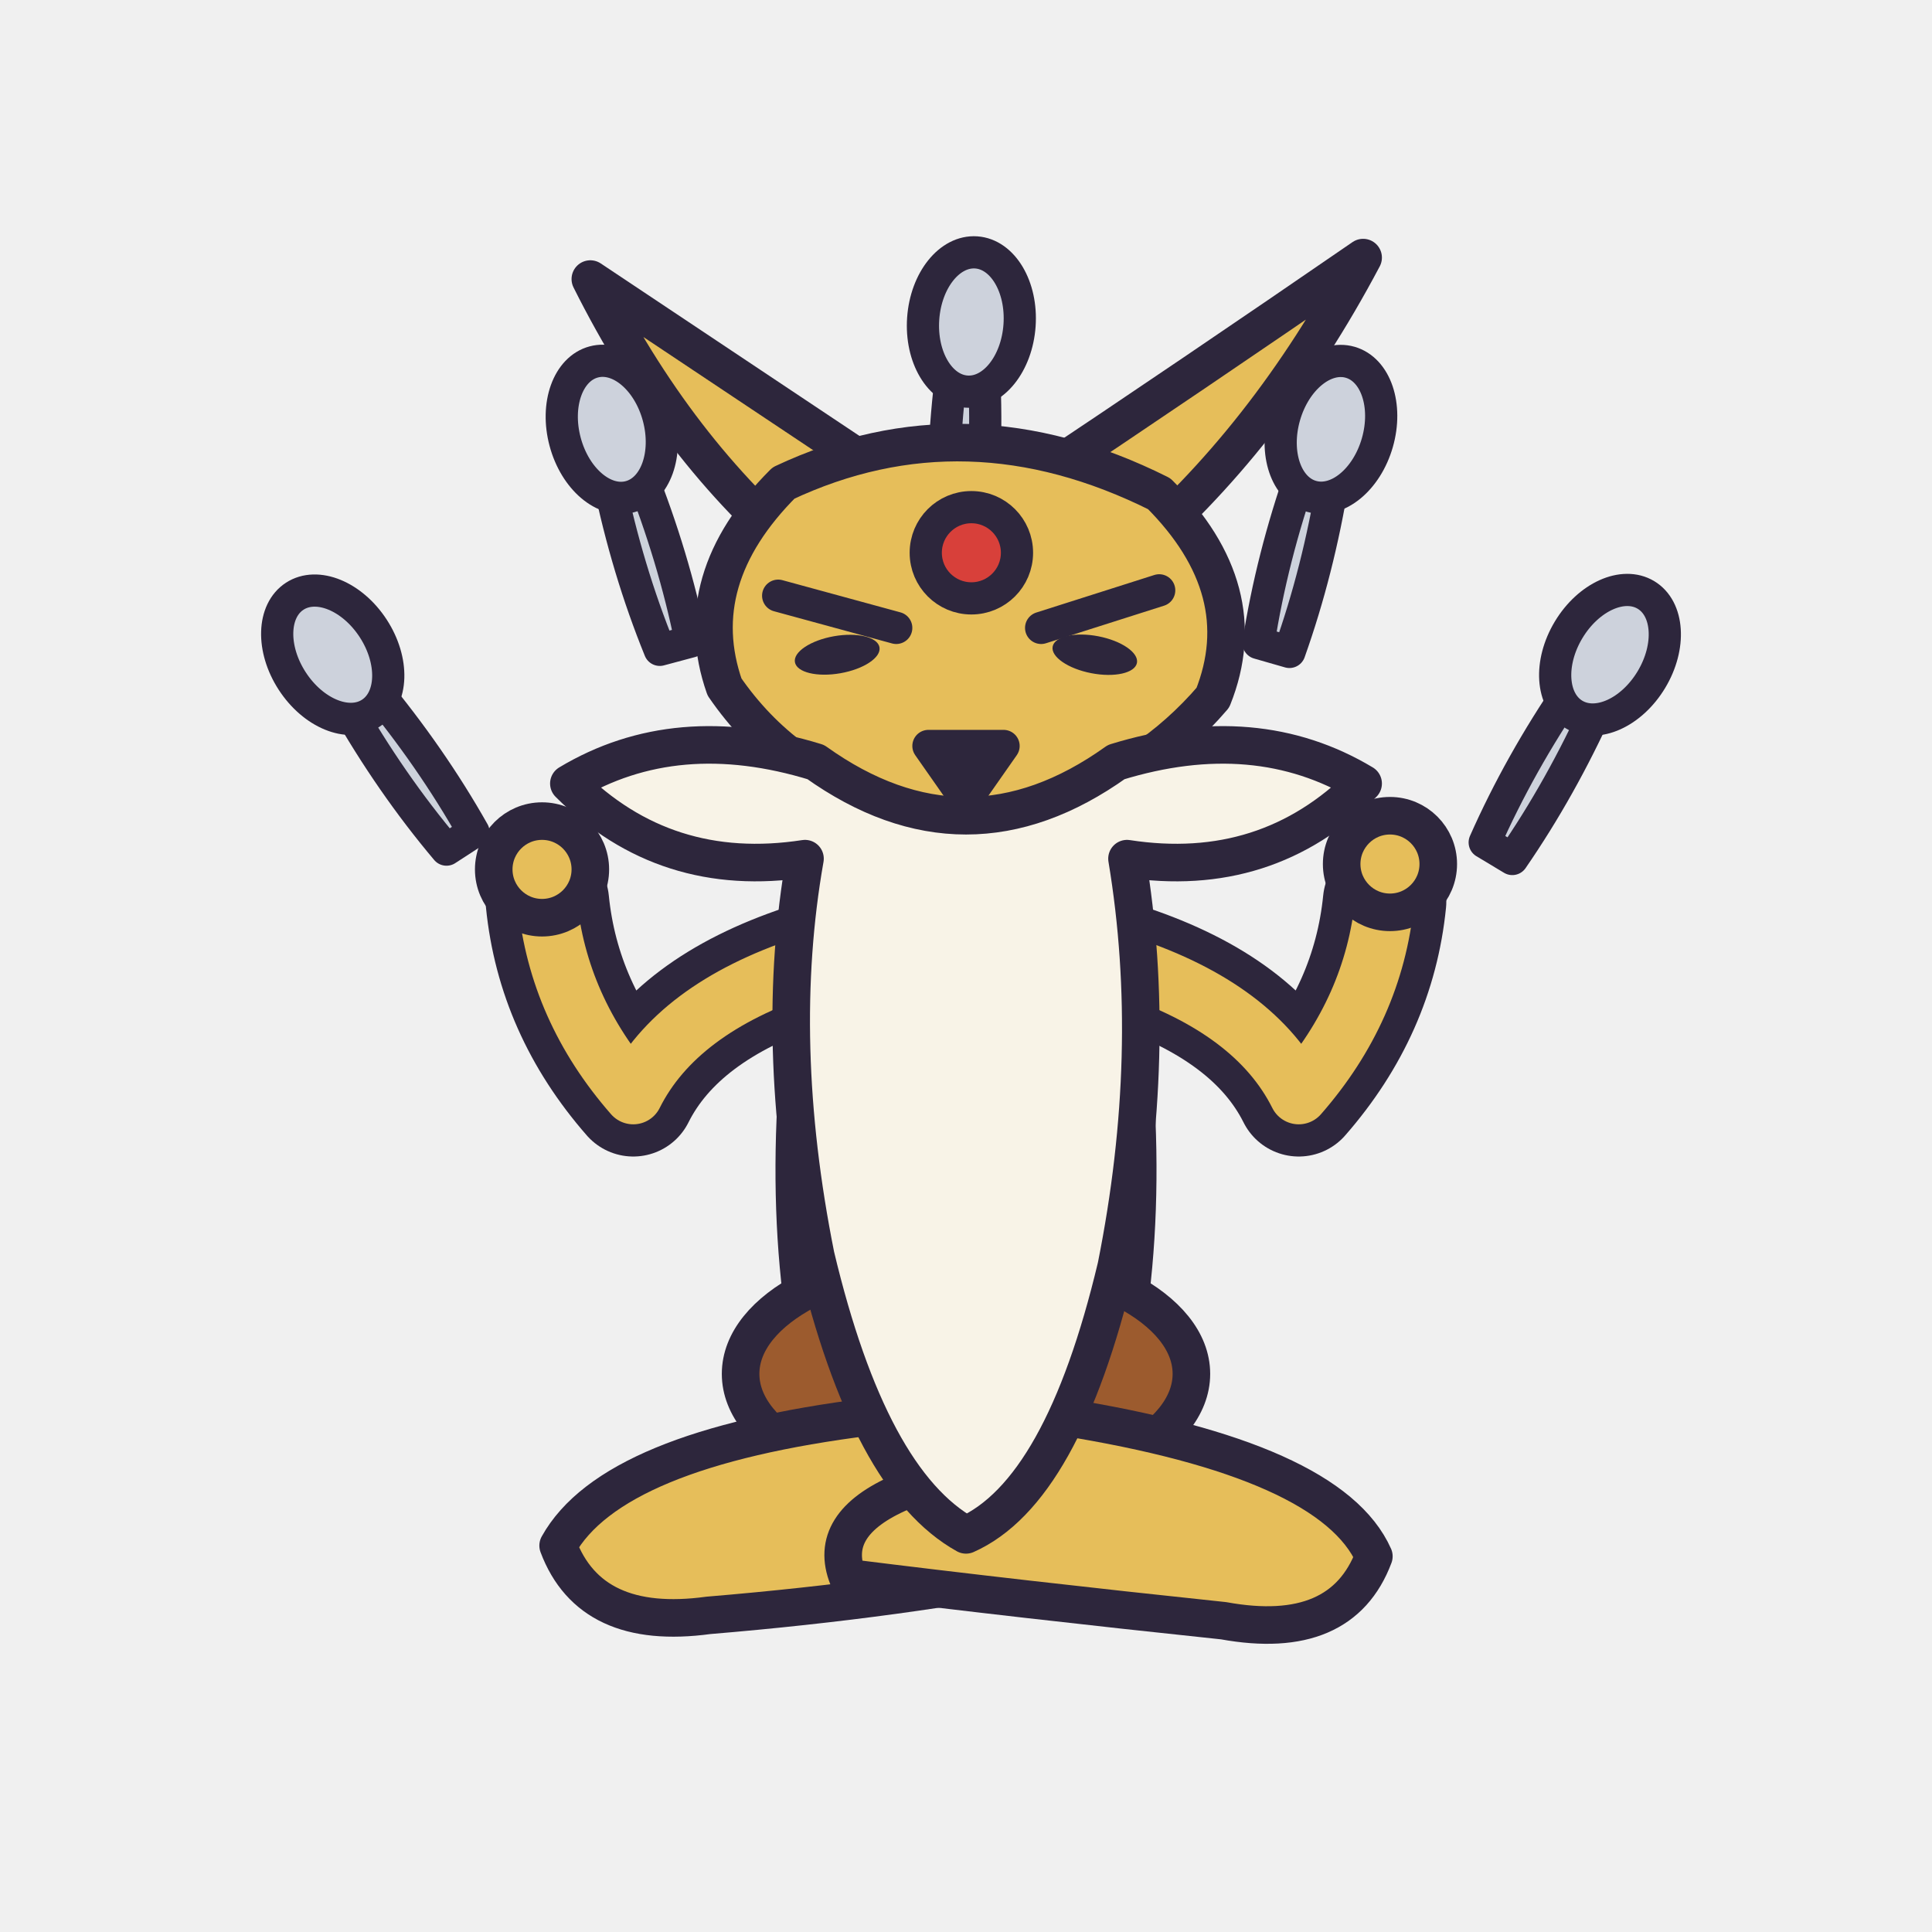
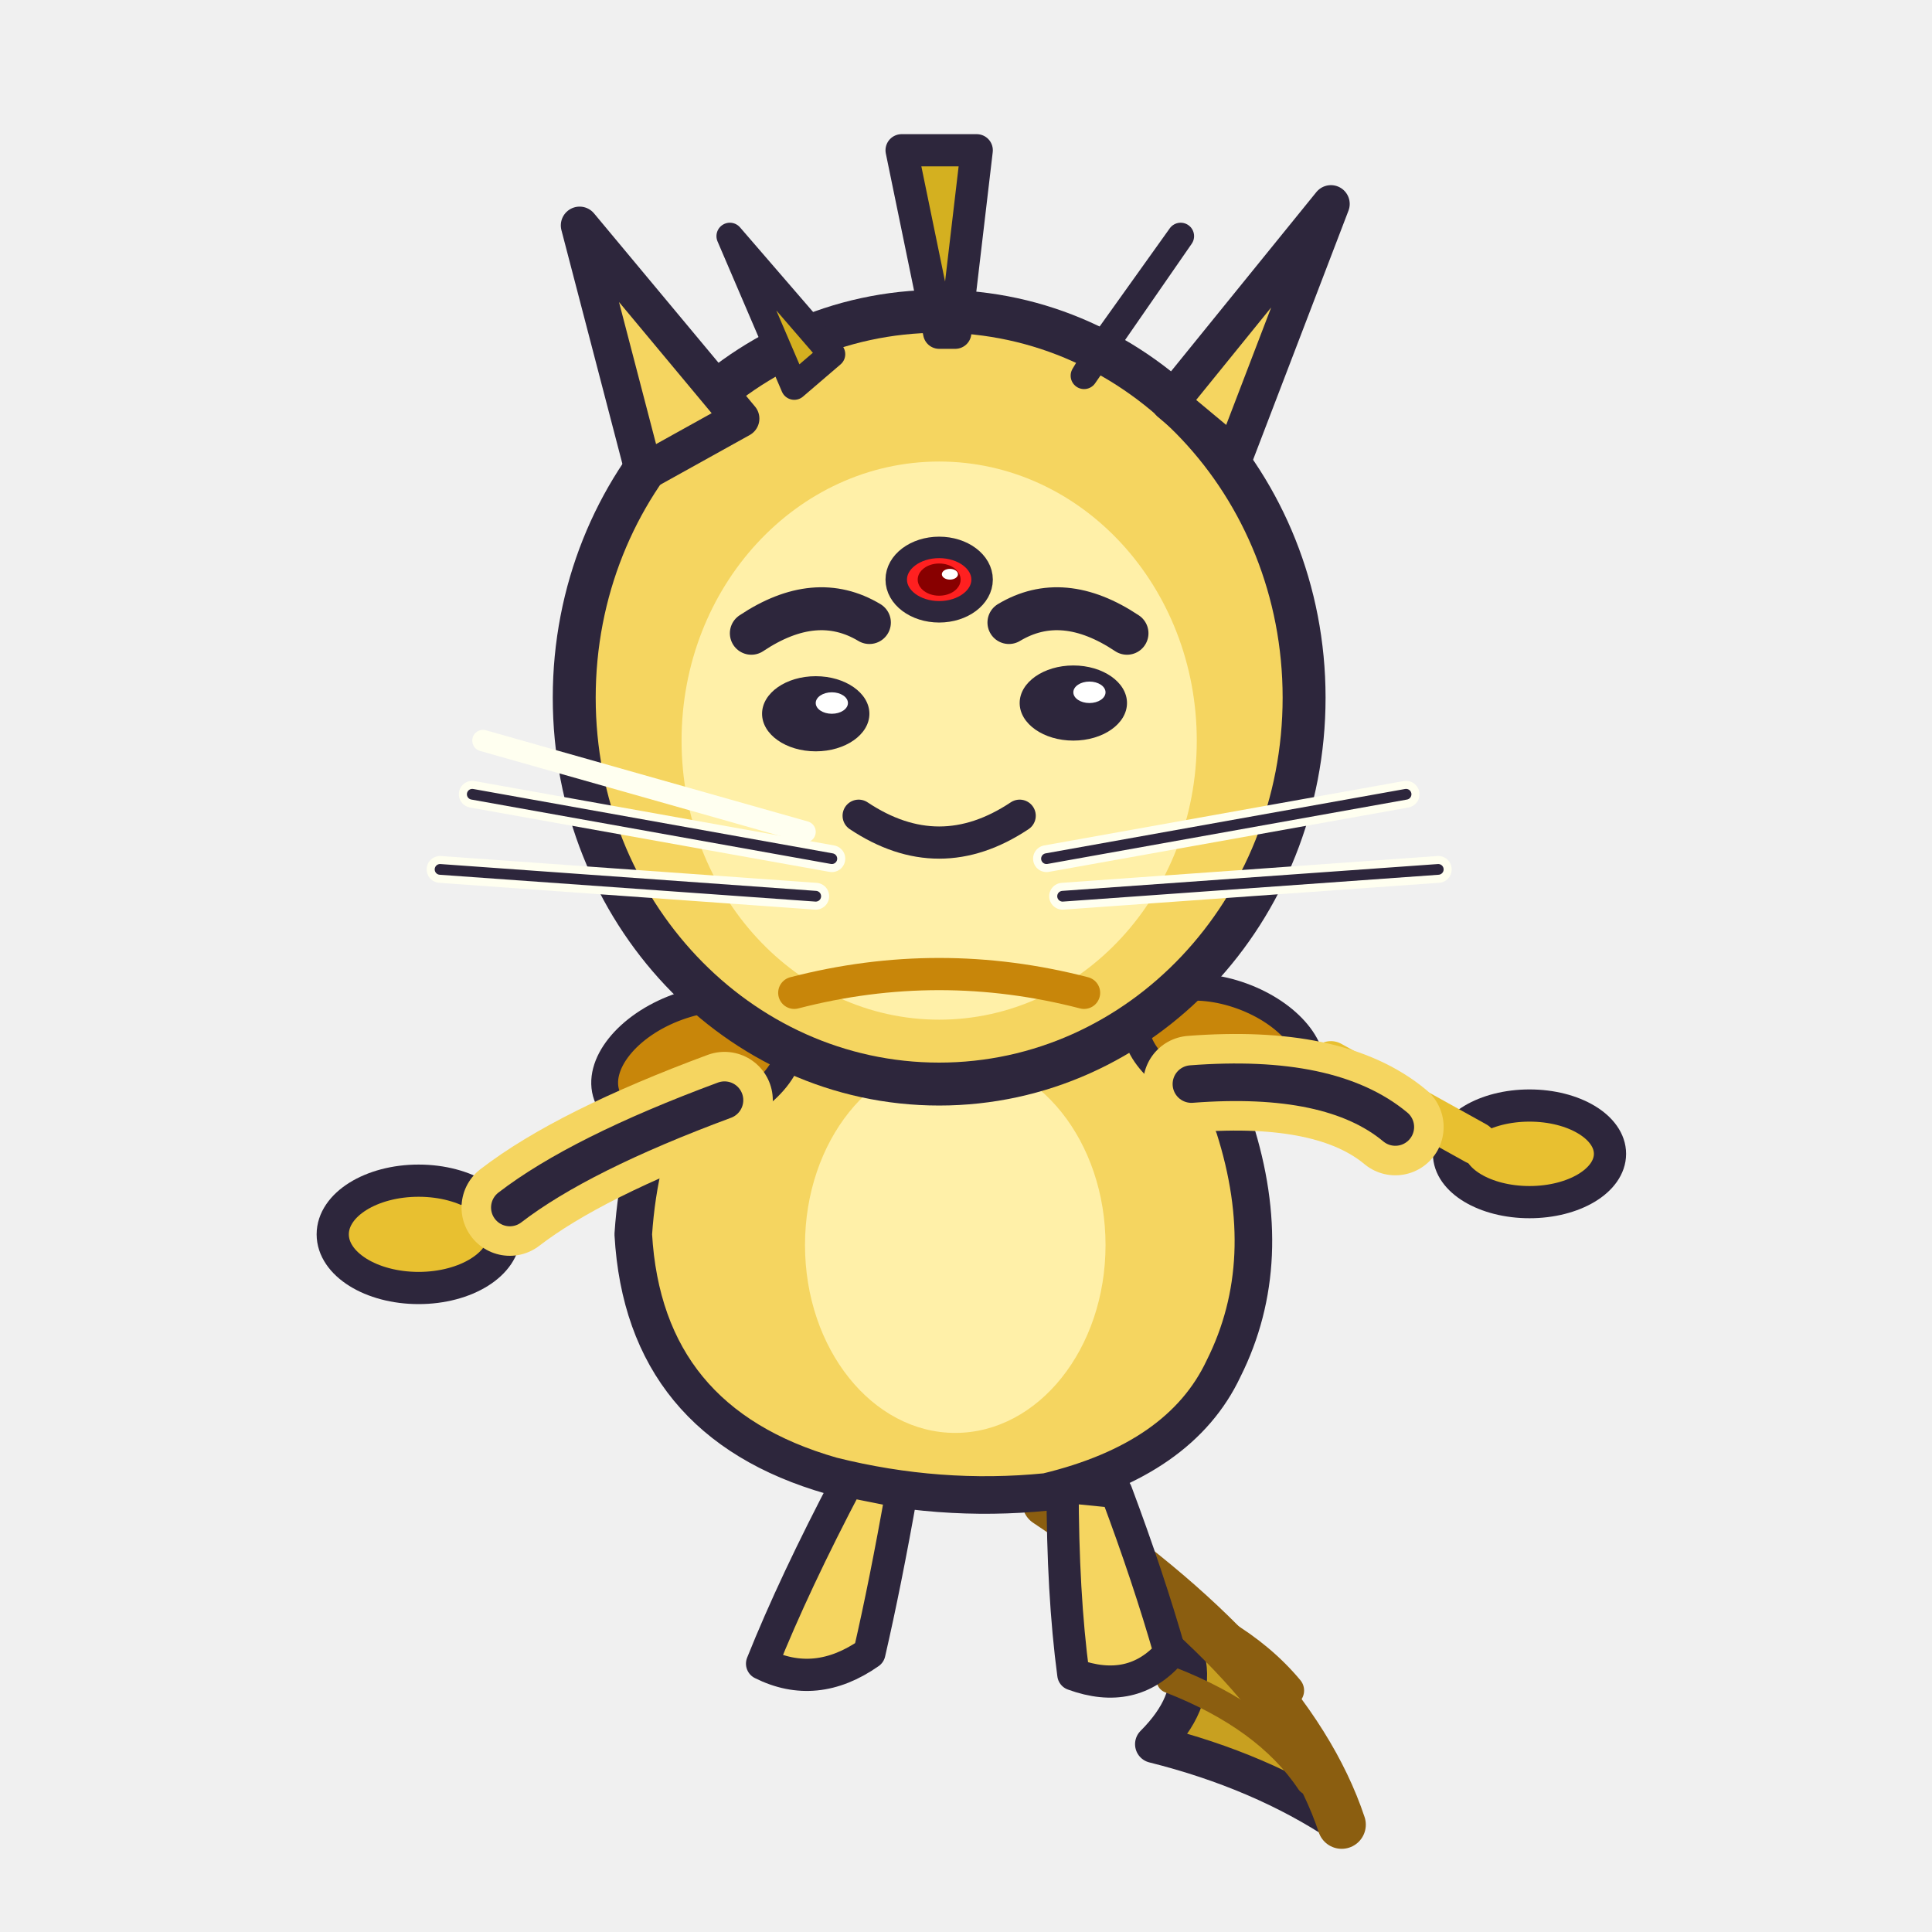
<svg xmlns="http://www.w3.org/2000/svg" viewBox="0 0 360 360">
-   <g transform="translate(0,26)" stroke="#2d263c" stroke-width="7" stroke-linejoin="round" stroke-linecap="round">
-     <g transform="translate(62,96) rotate(-33)">
-       <path d="M-3,9 Q-4,26 -2,42 L4,42 Q5,26 3,9 Z" fill="#CDD2DC" stroke-width="6" />
-       <ellipse cx="0" cy="0" rx="9" ry="13" fill="#CDD2DC" stroke-width="6" />
-     </g>
-     <g transform="translate(114,54) rotate(-15)">
-       <path d="M-3,9 Q-4,26 -2,42 L4,42 Q5,26 3,9 Z" fill="#CDD2DC" stroke-width="6" />
-       <ellipse cx="0" cy="0" rx="9" ry="13" fill="#CDD2DC" stroke-width="6" />
-     </g>
-     <g transform="translate(181,34) rotate(4)">
-       <path d="M-3,9 Q-4,26 -2,42 L4,42 Q5,26 3,9 Z" fill="#CDD2DC" stroke-width="6" />
-       <ellipse cx="0" cy="0" rx="9" ry="13" fill="#CDD2DC" stroke-width="6" />
-     </g>
-     <g transform="translate(248,54) rotate(16)">
-       <path d="M-3,9 Q-4,26 -2,42 L4,42 Q5,26 3,9 Z" fill="#CDD2DC" stroke-width="6" />
-       <ellipse cx="0" cy="0" rx="9" ry="13" fill="#CDD2DC" stroke-width="6" />
-     </g>
-     <g transform="translate(300,96) rotate(31)">
-       <path d="M-3,9 Q-4,26 -2,42 L4,42 Q5,26 3,9 Z" fill="#CDD2DC" stroke-width="6" />
-       <ellipse cx="0" cy="0" rx="9" ry="13" fill="#CDD2DC" stroke-width="6" />
-     </g>
-     <path d="M150,78 Q126,58 110,26 Q140,46 170,66 Q160,74 150,78 Z" fill="#E6BE5A" />
-     <path d="M210,78 Q236,56 254,22 Q222,44 192,64 Q202,72 210,78 Z" fill="#E6BE5A" />
-     <path d="M150,154 Q126,162 118,178 Q104,162 102,142" fill="none" stroke-width="23" />
-     <path d="M210,154 Q234,162 242,178 Q256,162 258,142" fill="none" stroke-width="23" />
-     <path d="M150,154 Q126,162 118,178 Q104,162 102,142" fill="none" stroke="#E6BE5A" stroke-width="11" />
-     <path d="M210,154 Q234,162 242,178 Q256,162 258,142" fill="none" stroke="#E6BE5A" stroke-width="11" />
-     <circle cx="101" cy="136" r="9" fill="#E6BE5A" />
-     <circle cx="259" cy="135" r="9" fill="#E6BE5A" />
-     <path d="M156,128 Q144,180 150,220 Q180,236 210,220 Q216,180 204,128 Z" fill="#E6BE5A" />
-     <ellipse cx="180" cy="230" rx="42" ry="22" fill="#9C5B2E" />
-     <path d="M162,238 Q114,244 104,262 Q110,278 132,275 Q168,272 198,266 Q203,255 190,250 Q174,245 162,238 Z" fill="#E6BE5A" />
-     <path d="M198,238 Q248,246 256,264 Q250,280 228,276 Q190,272 158,268 Q154,258 168,252 Q186,246 198,238 Z" fill="#E6BE5A" />
-     <path d="M146,64 Q180,48 216,66 Q234,84 226,104 Q214,118 196,124 Q188,134 180,135 Q172,133 165,124 Q146,118 135,102 Q128,82 146,64 Z" fill="#E6BE5A" />
-     <circle cx="181" cy="77" r="8.5" fill="#D8403A" stroke-width="6" />
-     <ellipse cx="156" cy="96" rx="8" ry="3.5" fill="#2d263c" stroke="none" transform="rotate(-10 156 96)" />
-     <ellipse cx="204" cy="96" rx="8" ry="3.5" fill="#2d263c" stroke="none" transform="rotate(11 204 96)" />
-     <path d="M145,85 L167,91" fill="none" stroke-width="6" />
-     <path d="M216,84 L194,91" fill="none" stroke-width="6" />
-     <path d="M152,116 Q126,108 106,120 Q124,138 150,134 Q144,168 152,208 Q162,250 180,260 Q198,252 208,210 Q216,170 210,134 Q236,138 254,120 Q234,108 208,116 Q194,126 180,126 Q166,126 152,116 Z" fill="#F8F3E7" />
-     <path d="M173,113 L187,113 L180,123 Z" fill="#2d263c" stroke-width="6" />
-   </g>
+   <path d="M 195 280 Q 240 310 250 340 Q 235 330 215 325 Q 230 310 210 295 Z" fill="#C8A020" stroke="#2d263c" stroke-width="7" stroke-linejoin="round" />
+   <path d="M 195 280 Q 240 310 250 340" fill="none" stroke="#8B5E10" stroke-width="9" stroke-linecap="round" />
+   <path d="M 210 297 Q 230 303 240 315" fill="none" stroke="#8B5E10" stroke-width="6" stroke-linecap="round" />
+   <path d="M 218 313 Q 236 320 244 332" fill="none" stroke="#8B5E10" stroke-width="5" stroke-linecap="round" />
+   <ellipse cx="78" cy="230" rx="16" ry="10" fill="#E8C030" stroke="#2d263c" stroke-width="6" />
+   <line x1="88" y1="228" x2="118" y2="205" stroke="#E8C030" stroke-width="8" stroke-linecap="round" />
+   <ellipse cx="285" cy="215" rx="15" ry="9" fill="#E8C030" stroke="#2d263c" stroke-width="6" />
+   <line x1="275" y1="213" x2="248" y2="198" stroke="#E8C030" stroke-width="8" stroke-linecap="round" />
+   <path d="M 140 185 Q 120 200 118 230 Q 120 265 155 275 Q 175 280 195 278 Q 220 272 228 255 Q 238 235 230 210 Q 222 190 205 183 Z" fill="#F5D560" stroke="#2d263c" stroke-width="7" stroke-linejoin="round" />
+   <ellipse cx="178" cy="232" rx="28" ry="35" fill="#FFF0A8" stroke="none" />
+   <ellipse cx="130" cy="198" rx="18" ry="11" fill="#C8860A" stroke="#2d263c" stroke-width="5" transform="rotate(-20 130 198)" />
+   <ellipse cx="228" cy="195" rx="17" ry="10" fill="#C8860A" stroke="#2d263c" stroke-width="5" transform="rotate(20 228 195)" />
+   <path d="M 135 205 Q 108 215 95 225" stroke="#F5D560" stroke-width="18" stroke-linecap="round" fill="none" />
+   <path d="M 135 205 Q 108 215 95 225" stroke="#2d263c" stroke-width="7" stroke-linecap="round" fill="none" />
+   <path d="M 222 202 Q 248 200 260 210" stroke="#F5D560" stroke-width="18" stroke-linecap="round" fill="none" />
+   <path d="M 222 202 Q 248 200 260 210" stroke="#2d263c" stroke-width="7" stroke-linecap="round" fill="none" />
+   <path d="M 158 276 Q 148 295 142 310 Q 152 315 162 308 Q 165 295 168 278 Z" fill="#F5D560" stroke="#2d263c" stroke-width="6" stroke-linejoin="round" />
+   <path d="M 198 277 Q 198 297 200 312 Q 211 316 218 308 Q 214 294 208 278 Z" fill="#F5D560" stroke="#2d263c" stroke-width="6" stroke-linejoin="round" />
+   <ellipse cx="175" cy="130" rx="68" ry="72" fill="#F5D560" stroke="#2d263c" stroke-width="8" stroke-linejoin="round" />
+   <ellipse cx="175" cy="138" rx="48" ry="52" fill="#FFF0A8" stroke="none" />
+   <polygon points="120,88 108,42 138,78" fill="#F5D560" stroke="#2d263c" stroke-width="7" stroke-linejoin="round" />
+   <polygon points="230,85 248,38 218,75" fill="#F5D560" stroke="#2d263c" stroke-width="7" stroke-linejoin="round" />
+   <polygon points="175,62 168,28 182,28 178,62" fill="#D4B020" stroke="#2d263c" stroke-width="6" stroke-linejoin="round" />
+   <polygon points="148,72 136,44 155,66" fill="#D4B020" stroke="#2d263c" stroke-width="5" stroke-linejoin="round" />
+   <polygon points="202,70 220,44 205,65" fill="#D4B020" stroke="#2d263c" stroke-width="5" stroke-linejoin="round" />
+   <path d="M 140 118 Q 152 110 162 116" fill="none" stroke="#2d263c" stroke-width="8" stroke-linecap="round" />
+   <path d="M 188 116 Q 198 110 210 118" fill="none" stroke="#2d263c" stroke-width="8" stroke-linecap="round" />
+   <ellipse cx="152" cy="133" rx="10" ry="7" fill="#2d263c" />
+   <ellipse cx="155" cy="131" rx="3" ry="2" fill="white" />
+   <ellipse cx="200" cy="131" rx="10" ry="7" fill="#2d263c" />
+   <ellipse cx="203" cy="129" rx="3" ry="2" fill="white" />
+   <ellipse cx="175" cy="108" rx="8" ry="6" fill="#FF2020" stroke="#2d263c" stroke-width="4" />
+   <ellipse cx="175" cy="108" rx="4" ry="3" fill="#880000" />
+   <ellipse cx="177" cy="107" rx="1.5" ry="1" fill="white" />
+   <path d="M 160 152 Q 175 162 190 152" fill="none" stroke="#2d263c" stroke-width="6" stroke-linecap="round" />
+   <line x1="155" y1="160" x2="88" y2="148" stroke="#FFFFF0" stroke-width="5" stroke-linecap="round" />
+   <line x1="152" y1="167" x2="82" y2="162" stroke="#FFFFF0" stroke-width="5" stroke-linecap="round" />
+   <line x1="150" y1="155" x2="90" y2="138" stroke="#FFFFF0" stroke-width="4" stroke-linecap="round" />
+   <line x1="195" y1="160" x2="262" y2="148" stroke="#FFFFF0" stroke-width="5" stroke-linecap="round" />
+   <line x1="198" y1="167" x2="268" y2="162" stroke="#FFFFF0" stroke-width="5" stroke-linecap="round" />
+   <line x1="155" y1="160" x2="88" y2="148" stroke="#2d263c" stroke-width="2" stroke-linecap="round" />
+   <line x1="152" y1="167" x2="82" y2="162" stroke="#2d263c" stroke-width="2" stroke-linecap="round" />
+   <line x1="195" y1="160" x2="262" y2="148" stroke="#2d263c" stroke-width="2" stroke-linecap="round" />
+   <line x1="198" y1="167" x2="268" y2="162" stroke="#2d263c" stroke-width="2" stroke-linecap="round" />
+   <path d="M 148 185 Q 175 178 202 185" fill="none" stroke="#C8860A" stroke-width="6" stroke-linecap="round" />
</svg>
